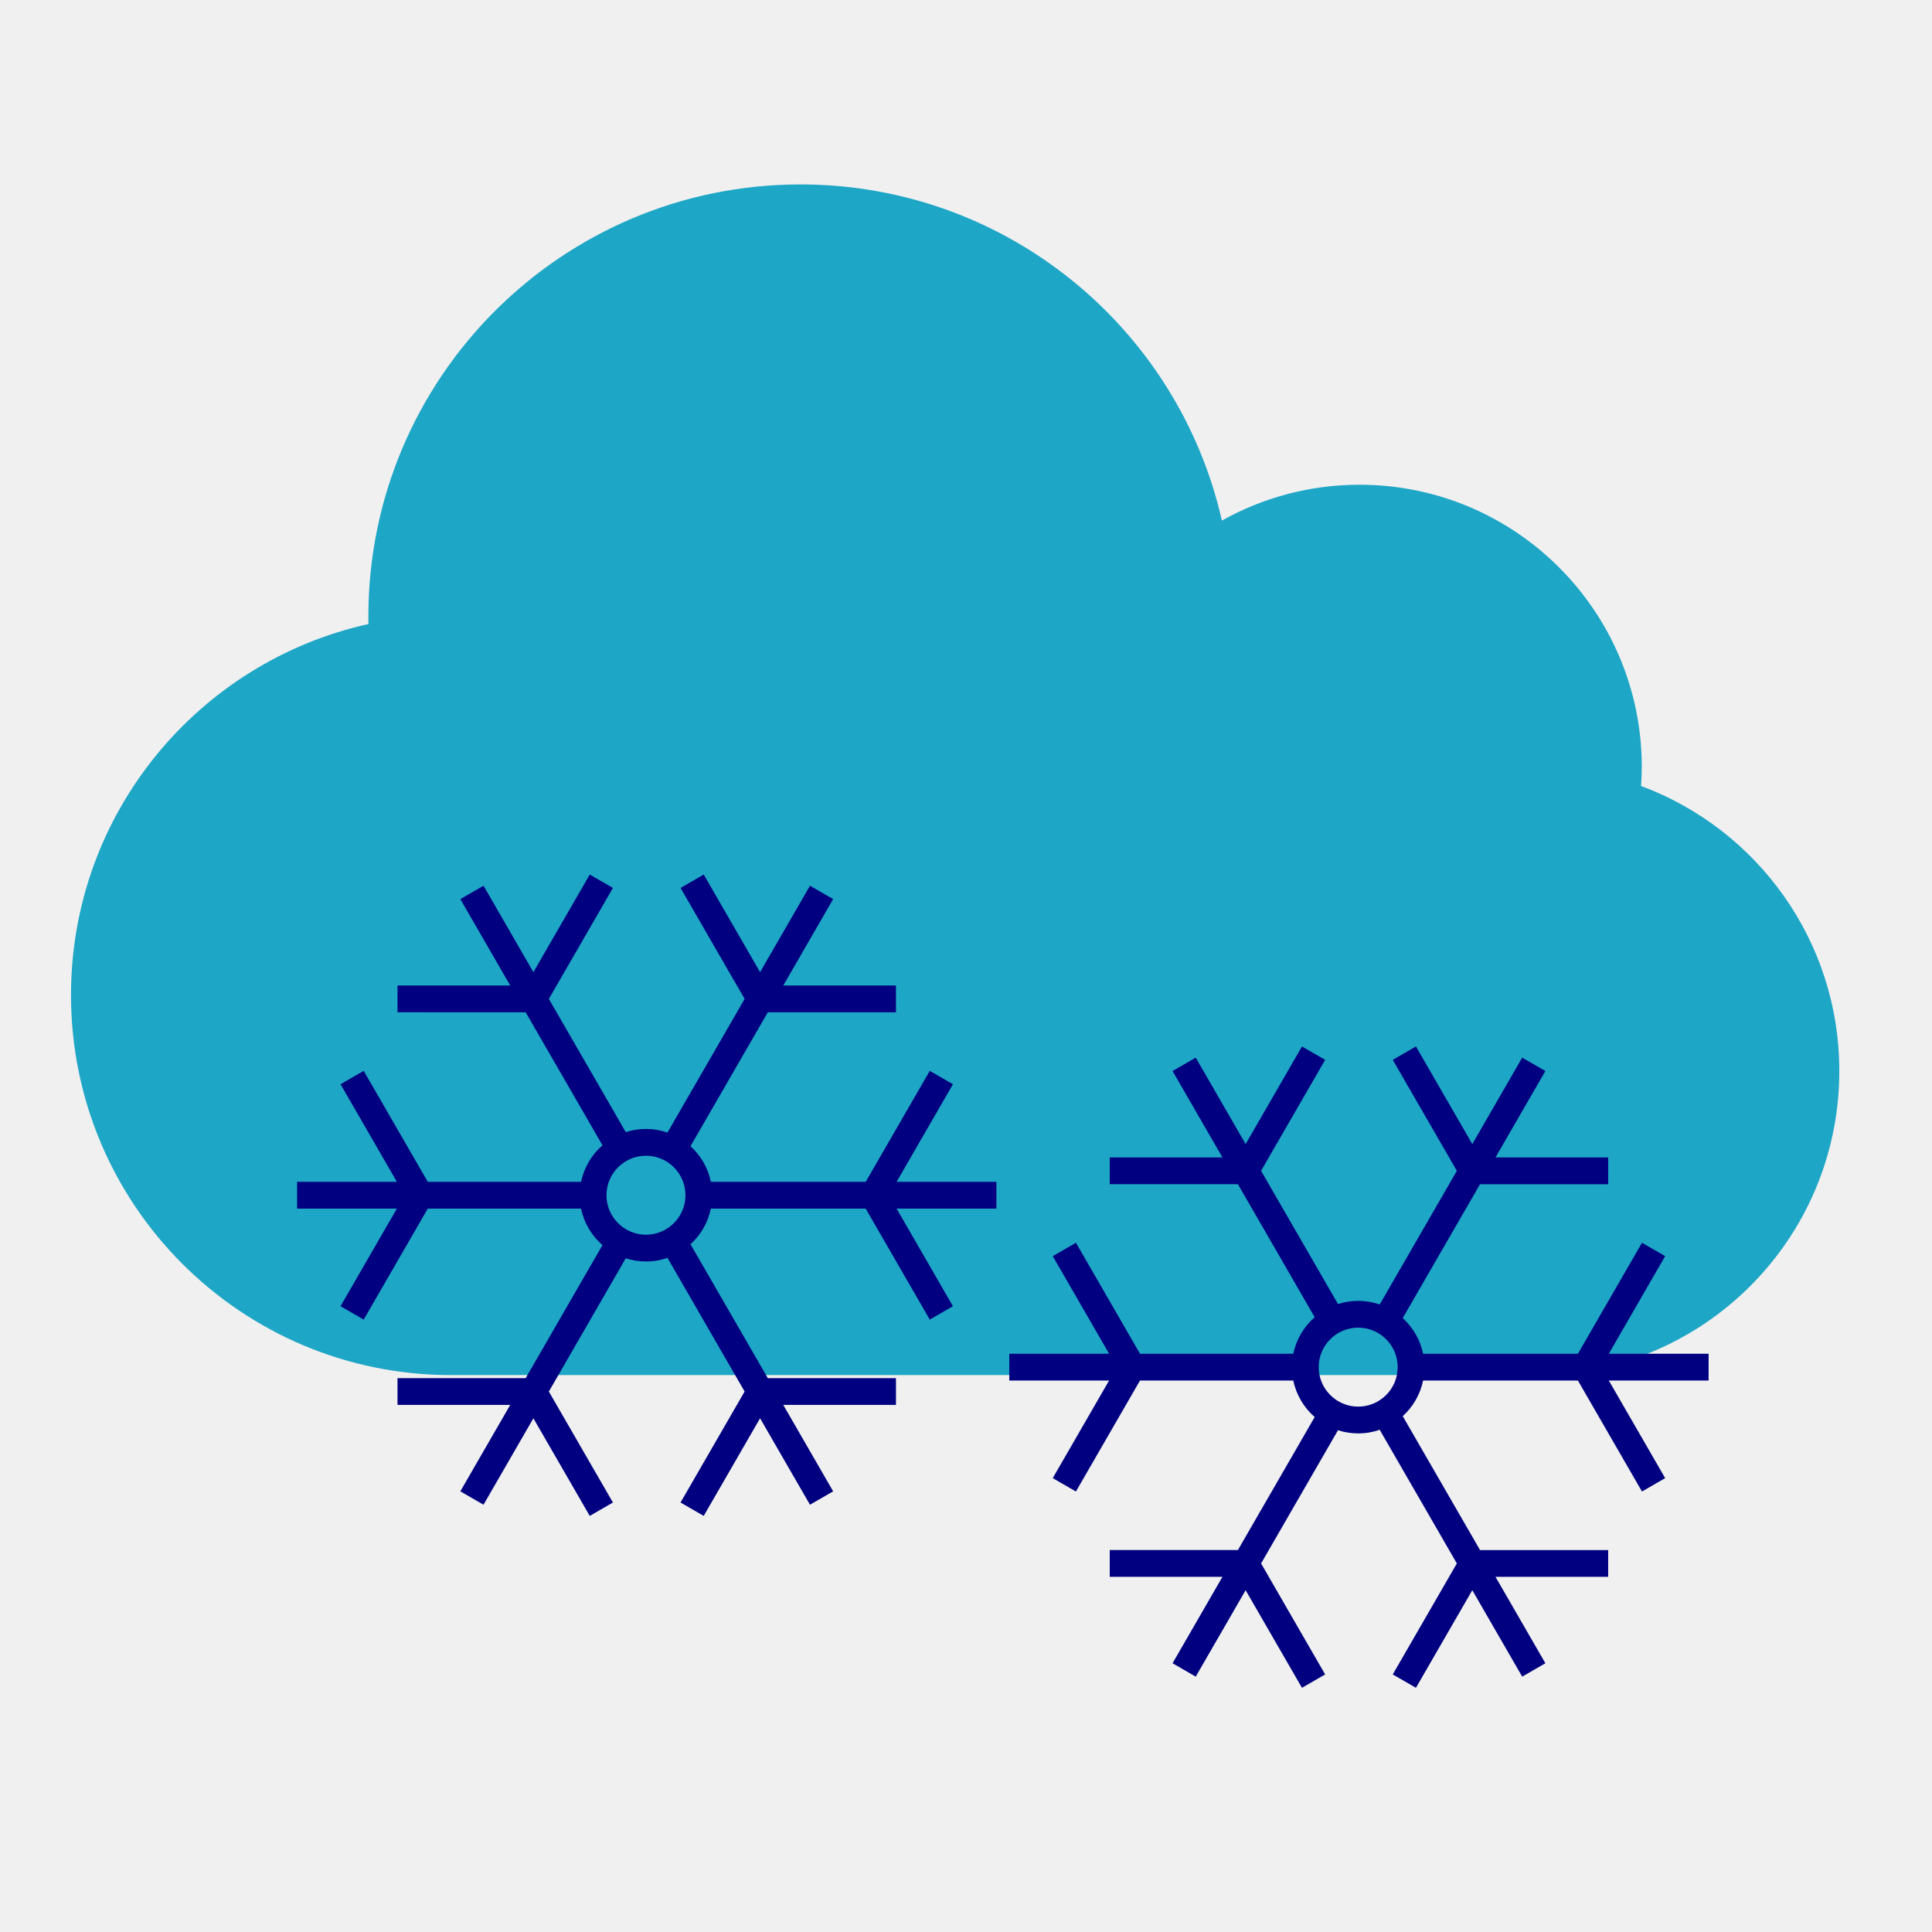
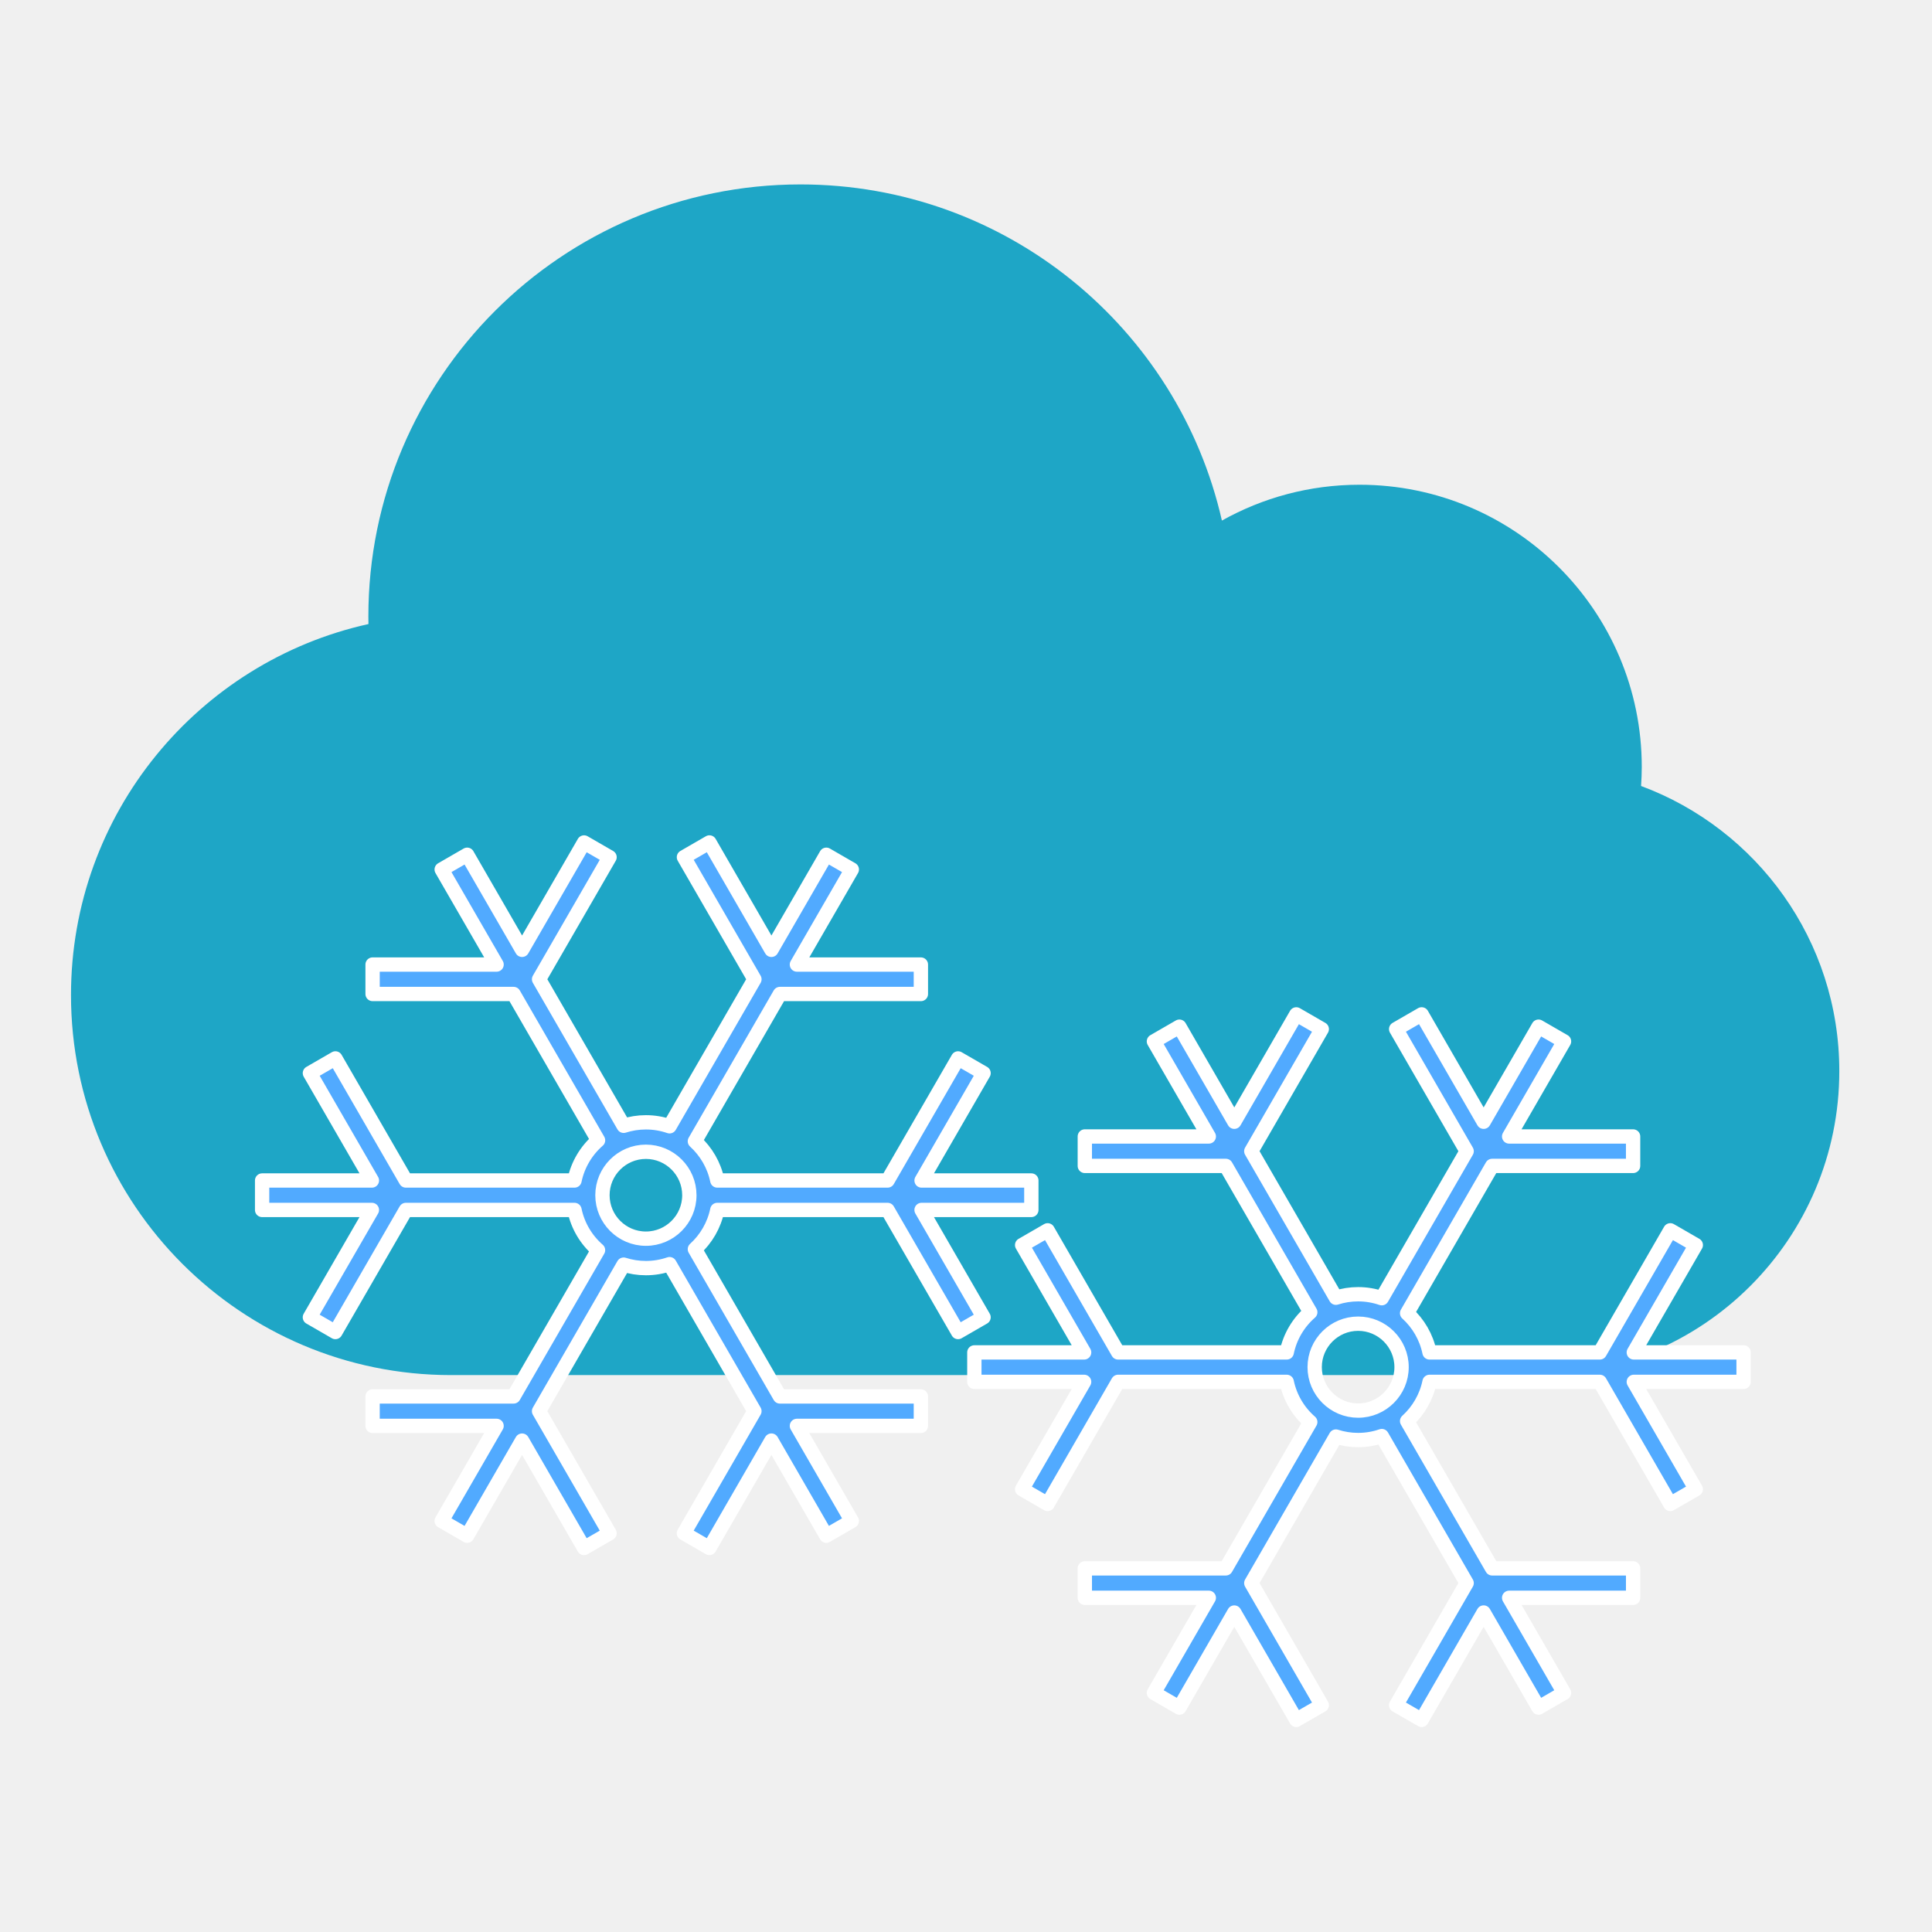
<svg xmlns="http://www.w3.org/2000/svg" version="1.1" id="Layer_1" x="0px" y="0px" viewBox="0 0 406.02 406.02" style="enable-background:new 0 0 406.02 406.02;" xml:space="preserve">
  <defs id="defs41" />
  <g transform="translate(14.92042,-21.93949)" id="g3">
    <path style="fill:#1ea6c6" d="m 62.513,153.087 c -0.009,-0.525 -0.02,-1.049 -0.02,-1.575 0,-50.155 40.659,-90.814 90.814,-90.814 43.222,0 79.388,30.196 88.562,70.643 8.555,-4.789 18.409,-7.531 28.91,-7.531 32.766,0 59.328,26.562 59.328,59.328 0,1.339 -0.06,2.664 -0.148,3.981 24.325,9.03 41.661,32.444 41.661,59.911 0,35.286 -28.605,63.892 -63.892,63.892 l -227.863,0 C 35.757,310.921 0,275.164 0,231.056 0,192.907 26.749,161.011 62.513,153.087 Z" id="path5" />
  </g>
  <g id="g9" />
  <g id="g11" />
  <g id="g13" />
  <g id="g15" />
  <g id="g17" />
  <g id="g19" />
  <g id="g21" />
  <g id="g23" />
  <g id="g25" />
  <g id="g27" />
  <g id="g29" />
  <g id="g31" />
  <g id="g33" />
  <g id="g35" />
  <g id="g37" />
-   <path style="fill:#000080;stroke-width:0.1;stroke-miterlimit:4;stroke-dasharray:none" d="m 359.072,284.498 -20.971,0 11.843,-20.511 -4.871,-2.812 -13.467,23.324 -32.533,0 c -0.605,-2.94 -2.14,-5.544 -4.282,-7.491 l 16.244,-28.138 26.931,0 0,-5.625 -23.683,0 10.487,-18.165 -4.871,-2.812 -10.487,18.165 -11.843,-20.514 -4.871,2.812 13.467,23.327 -16.213,28.084 c -1.418,-0.488 -2.937,-0.756 -4.518,-0.756 -1.481,0 -2.908,0.235 -4.248,0.665 l -16.163,-27.995 13.465,-23.323 -4.871,-2.812 -11.841,20.51 -10.486,-18.163 -4.871,2.812 10.486,18.163 -23.688,-7.5e-4 -3.8e-4,5.625 26.936,0.001 16.138,27.953 c -2.253,1.966 -3.872,4.642 -4.497,7.678 l -32.213,0 -13.466,-23.324 -4.871,2.812 11.842,20.511 -20.974,0 0,5.625 20.972,0 -11.844,20.512 4.871,2.812 13.467,-23.325 32.215,0 c 0.625,3.036 2.244,5.712 4.497,7.678 l -16.138,27.952 -26.934,0 0,5.625 23.687,0 -10.486,18.164 4.871,2.812 10.485,-18.161 11.841,20.511 4.871,-2.812 -13.465,-23.324 16.163,-27.996 c 1.34,0.43 2.767,0.665 4.249,0.665 1.581,0 3.1,-0.269 4.518,-0.756 l 16.212,28.083 -13.467,23.326 4.871,2.812 11.844,-20.514 10.487,18.166 4.871,-2.812 -10.485,-18.162 23.683,7.5e-4 3.8e-4,-5.625 -26.931,-7.5e-4 -16.245,-28.139 c 2.142,-1.947 3.676,-4.552 4.282,-7.492 l 32.531,0 13.467,23.325 4.871,-2.812 -11.843,-20.512 20.973,0 0,-5.625 z m -81.941,2.813 c 0,-4.577 3.724,-8.301 8.301,-8.301 4.577,0 8.301,3.724 8.301,8.301 0,4.577 -3.724,8.301 -8.301,8.301 -4.577,0 -8.301,-3.724 -8.301,-8.301 z" id="path3" />
-   <path style="fill:#000080;stroke-width:0.1;stroke-miterlimit:4;stroke-dasharray:none" d="m 209.395,248.369 -20.971,0 11.843,-20.511 -4.871,-2.812 -13.467,23.324 -32.533,0 c -0.605,-2.94 -2.14,-5.544 -4.282,-7.491 l 16.244,-28.138 26.931,0 0,-5.625 -23.683,0 10.487,-18.165 -4.871,-2.812 -10.487,18.165 -11.843,-20.514 -4.871,2.812 13.467,23.327 -16.213,28.084 c -1.418,-0.488 -2.937,-0.756 -4.518,-0.756 -1.481,0 -2.908,0.235 -4.248,0.665 l -16.163,-27.995 13.465,-23.323 -4.871,-2.812 -11.841,20.51 -10.486,-18.163 -4.871,2.812 10.486,18.163 -23.688,-7.5e-4 -3.8e-4,5.625 26.935,0.001 16.138,27.953 c -2.253,1.966 -3.872,4.642 -4.497,7.678 l -32.213,0 -13.466,-23.324 -4.871,2.812 11.842,20.511 -20.974,0 0,5.625 20.972,0 -11.844,20.512 4.871,2.812 13.467,-23.325 32.215,0 c 0.625,3.036 2.244,5.712 4.497,7.678 l -16.138,27.952 -26.934,0 0,5.625 23.687,0 -10.486,18.164 4.871,2.812 10.485,-18.161 11.841,20.511 4.871,-2.812 -13.465,-23.324 16.163,-27.996 c 1.34,0.43 2.767,0.665 4.249,0.665 1.581,0 3.1,-0.269 4.518,-0.756 l 16.212,28.083 -13.467,23.326 4.871,2.812 11.844,-20.514 10.487,18.166 4.871,-2.812 -10.485,-18.162 23.683,7.5e-4 3.8e-4,-5.625 -26.931,-7.5e-4 -16.245,-28.139 c 2.142,-1.947 3.676,-4.552 4.282,-7.492 l 32.531,0 13.467,23.325 4.871,-2.812 -11.843,-20.512 20.973,0 0,-5.625 z m -81.941,2.813 c 0,-4.577 3.724,-8.301 8.301,-8.301 4.577,0 8.301,3.724 8.301,8.301 0,4.577 -3.724,8.301 -8.301,8.301 -4.577,0 -8.301,-3.724 -8.301,-8.301 z" id="path3-5" />
+   <path style="fill:#51aaff;stroke-width:3.01;stroke-miterlimit:4;stroke-dasharray:none;stroke:#ffffff;stroke-opacity:1;stroke-linejoin:round;stroke-dashoffset:0;opacity:1;fill-opacity:1" d="m 366.42,284.217 h -23.068 l 13.028,-22.563 -5.358,-3.094 -14.814,25.656 h -35.786 c -0.666,-3.234 -2.354,-6.098 -4.71,-8.241 l 17.869,-30.952 h 29.624 v -6.188 h -26.052 l 11.536,-19.981 -5.358,-3.094 -11.536,19.981 -13.027,-22.565 -5.358,3.094 14.813,25.66 -17.835,30.893 c -1.56,-0.537 -3.23,-0.832 -4.97,-0.832 -1.629,0 -3.199,0.258 -4.673,0.731 l -17.779,-30.794 14.812,-25.655 -5.358,-3.094 -13.026,22.561 -11.535,-19.979 -5.358,3.094 11.535,19.979 -26.056,-8.3e-4 -4.1e-4,6.188 29.629,0.001 17.752,30.748 c -2.478,2.163 -4.259,5.106 -4.947,8.446 h -35.435 l -14.812,-25.656 -5.358,3.094 13.027,22.563 h -23.071 v 6.188 h 23.069 l -13.028,22.563 5.358,3.094 14.814,-25.657 h 35.436 c 0.688,3.34 2.468,6.283 4.946,8.446 l -17.752,30.747 h -29.627 v 6.188 h 26.056 l -11.535,19.98 5.358,3.094 11.534,-19.977 13.026,22.562 5.358,-3.094 -14.812,-25.656 17.78,-30.796 c 1.474,0.474 3.044,0.732 4.674,0.732 1.74,0 3.411,-0.295 4.97,-0.832 l 17.834,30.891 -14.814,25.659 5.358,3.094 13.028,-22.565 11.536,19.982 5.358,-3.094 -11.534,-19.979 26.051,8.3e-4 4.1e-4,-6.188 -29.624,-8.3e-4 -17.869,-30.953 c 2.356,-2.142 4.044,-5.007 4.71,-8.241 h 35.784 l 14.813,25.657 5.358,-3.094 -13.027,-22.563 h 23.07 v -6.188 z m -90.135,3.094 c 0,-5.035 4.097,-9.131 9.132,-9.131 5.035,0 9.131,4.096 9.131,9.131 0,5.035 -4.096,9.132 -9.131,9.132 -5.035,0 -9.132,-4.097 -9.132,-9.132 z" id="path3" />
+   <path style="fill:#51aaff;stroke-width:3.01;stroke-miterlimit:4;stroke-dasharray:none;stroke:#ffffff;stroke-opacity:1;stroke-linejoin:round;stroke-dashoffset:0;opacity:1;fill-opacity:1" d="M 216.743,248.088 H 193.675 l 13.028,-22.563 -5.358,-3.094 -14.814,25.656 h -35.786 c -0.666,-3.234 -2.354,-6.098 -4.71,-8.241 l 17.869,-30.952 h 29.624 v -6.188 h -26.052 l 11.536,-19.981 -5.358,-3.094 -11.536,19.981 -13.027,-22.565 -5.358,3.094 14.813,25.66 -17.835,30.893 c -1.56,-0.537 -3.23,-0.832 -4.97,-0.832 -1.629,0 -3.199,0.258 -4.673,0.731 l -17.779,-30.794 14.812,-25.655 -5.358,-3.094 -13.026,22.561 -11.535,-19.979 -5.358,3.094 11.535,19.979 -26.056,-8.3e-4 -4.18e-4,6.188 29.629,0.001 17.752,30.748 c -2.478,2.163 -4.259,5.106 -4.947,8.446 H 85.299 l -14.812,-25.656 -5.358,3.094 13.027,22.563 H 55.084 v 6.188 h 23.069 l -13.028,22.563 5.358,3.094 14.814,-25.657 h 35.436 c 0.688,3.34 2.468,6.283 4.946,8.446 L 107.929,293.468 H 78.302 v 6.188 h 26.056 l -11.535,19.98 5.358,3.094 11.534,-19.977 13.025,22.562 5.358,-3.094 -14.812,-25.656 17.78,-30.796 c 1.474,0.474 3.044,0.732 4.674,0.732 1.74,0 3.411,-0.295 4.97,-0.832 l 17.834,30.891 -14.814,25.659 5.358,3.094 13.028,-22.565 11.536,19.982 5.358,-3.094 -11.534,-19.979 26.051,8.3e-4 4.2e-4,-6.188 -29.624,-8.3e-4 -17.869,-30.953 c 2.356,-2.142 4.044,-5.007 4.71,-8.241 h 35.784 l 14.813,25.657 5.358,-3.094 -13.027,-22.563 h 23.07 v -6.188 z m -90.135,3.094 c 0,-5.035 4.097,-9.131 9.132,-9.131 5.035,0 9.131,4.096 9.131,9.131 0,5.035 -4.096,9.132 -9.131,9.132 -5.035,0 -9.132,-4.097 -9.132,-9.132 z" id="path3-5" />
</svg>
